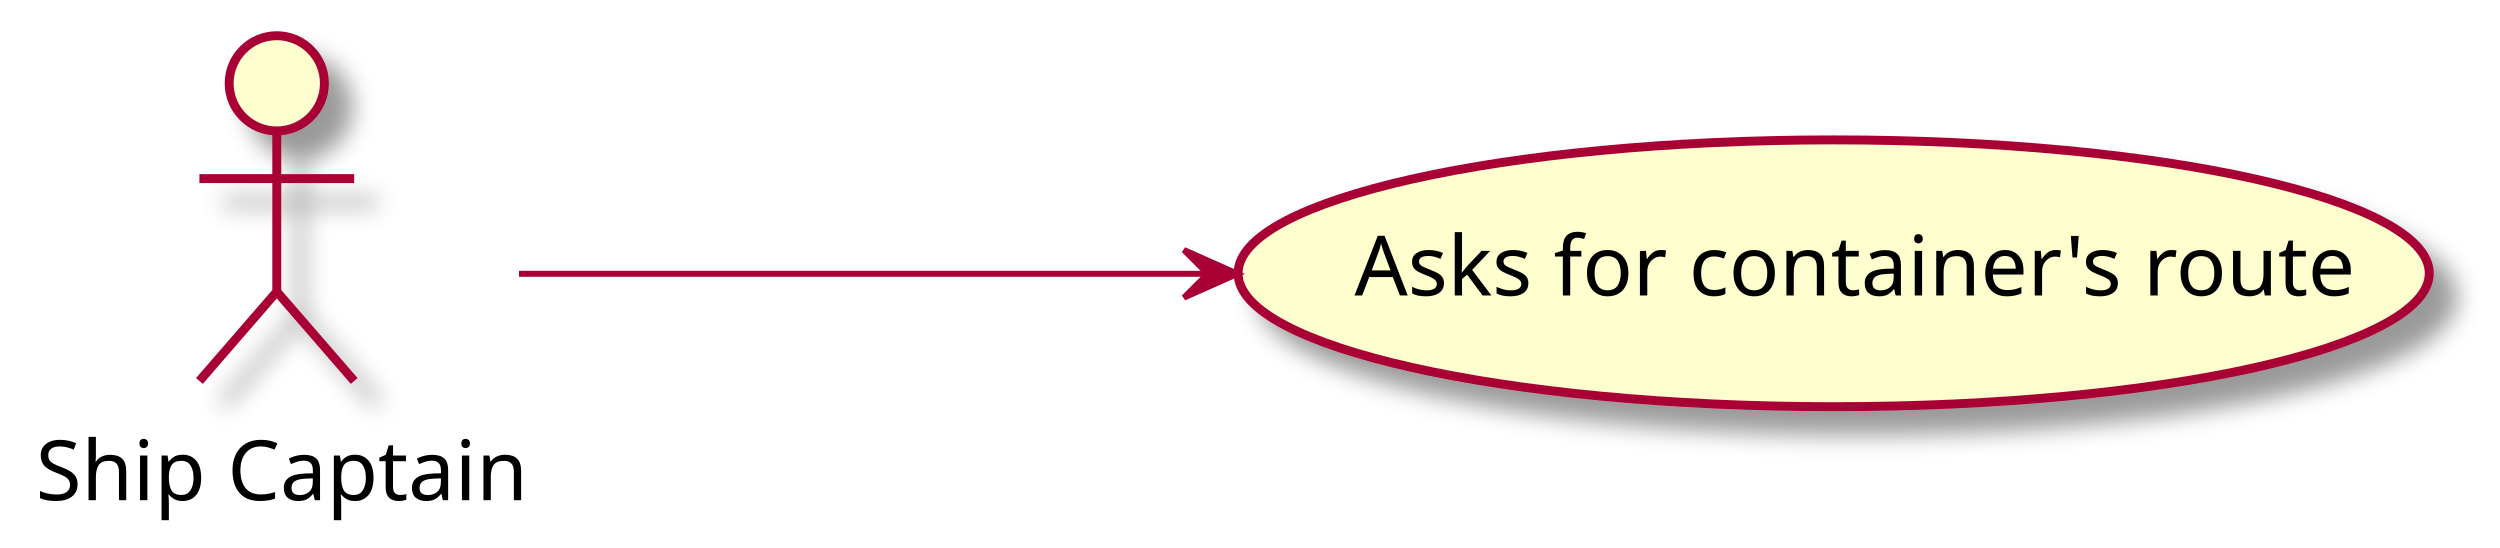
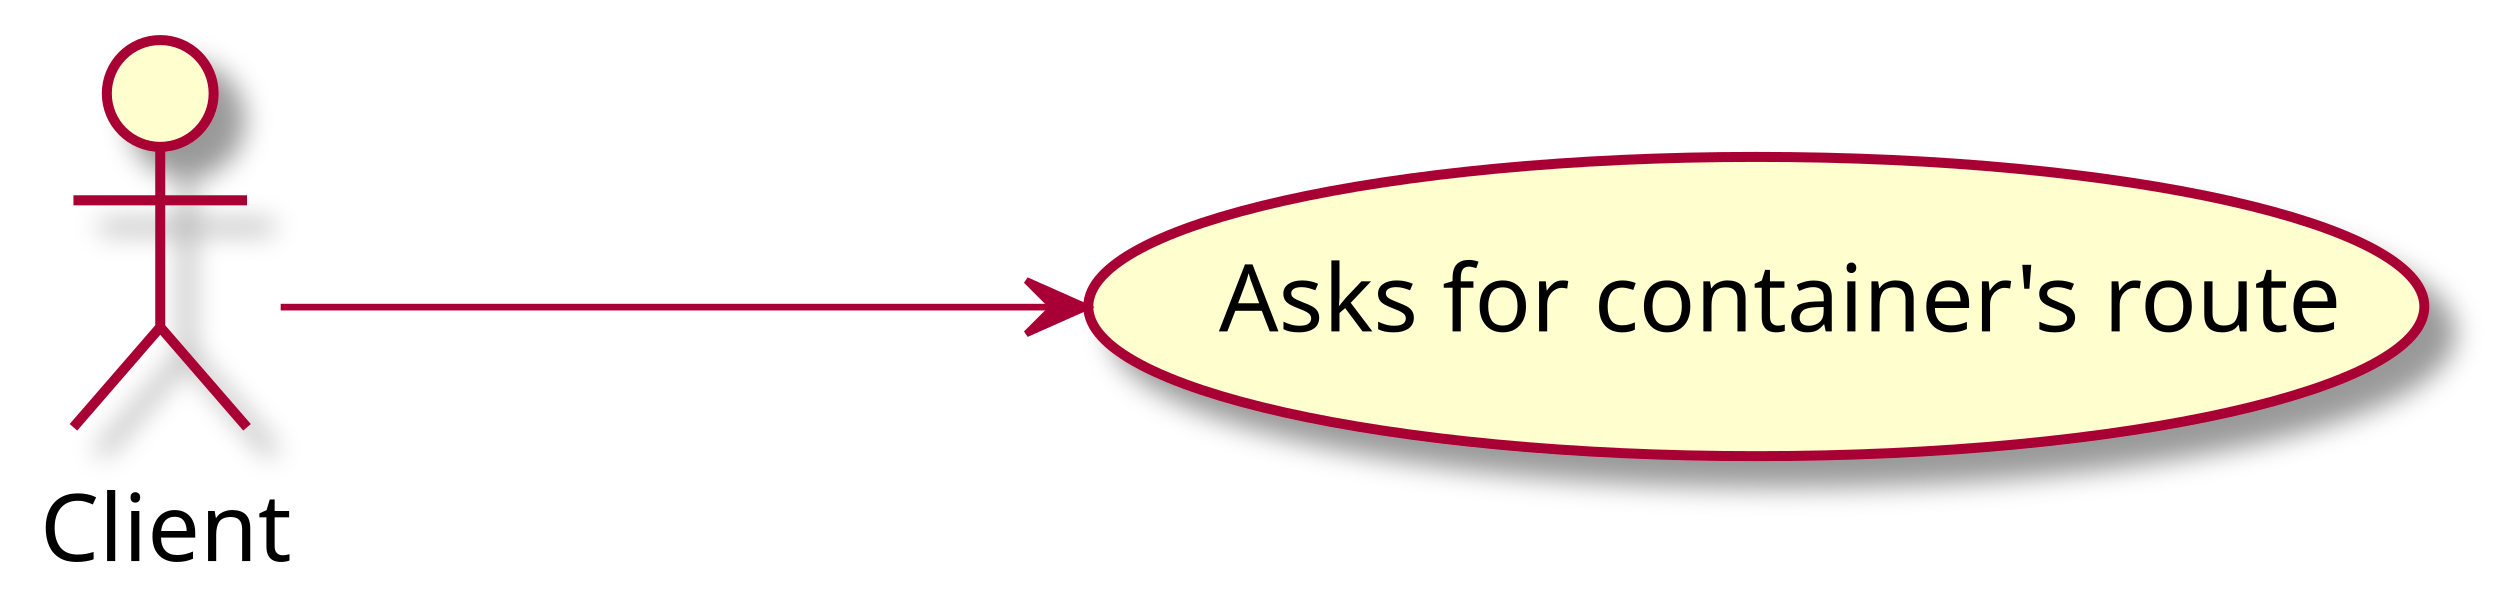
- <svg xmlns="http://www.w3.org/2000/svg" contentScriptType="application/ecmascript" contentStyleType="text/css" height="92px" preserveAspectRatio="none" style="width:420px;height:92px;" version="1.1" viewBox="0 0 420 92" width="420px" zoomAndPan="magnify">
+ <svg xmlns="http://www.w3.org/2000/svg" contentScriptType="application/ecmascript" contentStyleType="text/css" height="82.8px" preserveAspectRatio="none" style="width:337px;height:82px;" version="1.1" viewBox="0 0 337 82" width="337.5px" zoomAndPan="magnify">
  <defs>
-     <filter height="300%" id="ffztaesq2lhhd" width="300%" x="-1" y="-1">
-       <feGaussianBlur result="blurOut" stdDeviation="2.0" />
+     <filter height="300%" id="f10aj6iawx75f6" width="300%" x="-1" y="-1">
+       <feGaussianBlur result="blurOut" stdDeviation="1.8" />
      <feColorMatrix in="blurOut" result="blurOut2" type="matrix" values="0 0 0 0 0 0 0 0 0 0 0 0 0 0 0 0 0 0 .4 0" />
-       <feOffset dx="4.0" dy="4.0" in="blurOut2" result="blurOut3" />
+       <feOffset dx="3.6" dy="3.6" in="blurOut2" result="blurOut3" />
      <feBlend in="SourceGraphic" in2="blurOut3" mode="normal" />
    </filter>
  </defs>
  <g>
-     <ellipse cx="46.5" cy="14" fill="#FEFECE" filter="url(#ffztaesq2lhhd)" rx="8" ry="8" style="stroke:#A80036;stroke-width:1.5;" />
-     <path d="M46.5,22 L46.5,49 M33.5,30 L59.5,30 M46.5,49 L33.5,64 M46.5,49 L59.5,64 " fill="none" filter="url(#ffztaesq2lhhd)" style="stroke:#A80036;stroke-width:1.5;" />
-     <text fill="#000000" font-family="sans-serif" font-size="14" lengthAdjust="spacing" textLength="81" x="6" y="84.033">Ship Captain</text>
-     <ellipse cx="308.058" cy="45.912" fill="#FEFECE" filter="url(#ffztaesq2lhhd)" rx="100.058" ry="22.412" style="stroke:#A80036;stroke-width:1.5;" />
-     <text fill="#000000" font-family="sans-serif" font-size="14" lengthAdjust="spacing" textLength="161" x="227.558" y="49.64">Asks for container's route</text>
-     <path d="M87.19,46 C117.9,46 161.89,46 202.46,46 " fill="none" id="SP-to-Use" style="stroke:#A80036;stroke-width:1.0;" />
-     <polygon fill="#A80036" points="207.9,46,198.9,42,202.9,46,198.9,50,207.9,46" style="stroke:#A80036;stroke-width:1.0;" />
+     <ellipse cx="21.6" cy="12.6" fill="#FEFECE" filter="url(#f10aj6iawx75f6)" rx="7.2" ry="7.2" style="stroke:#A80036;stroke-width:1.35;" />
+     <path d="M21.6,19.8 L21.6,44.1 M9.9,27 L33.3,27 M21.6,44.1 L9.9,57.6 M21.6,44.1 L33.3,57.6 " fill="none" filter="url(#f10aj6iawx75f6)" style="stroke:#A80036;stroke-width:1.35;" />
+     <text fill="#000000" font-family="sans-serif" font-size="12.6" lengthAdjust="spacing" textLength="32.4" x="5.4" y="75.63">Client</text>
+     <ellipse cx="236.752" cy="41.321" fill="#FEFECE" filter="url(#f10aj6iawx75f6)" rx="90.052" ry="20.171" style="stroke:#A80036;stroke-width:1.35;" />
+     <text fill="#000000" font-family="sans-serif" font-size="12.6" lengthAdjust="spacing" textLength="144.9" x="164.303" y="44.676">Asks for container's route</text>
+     <path d="M37.836,41.4 C59.823,41.4 102.033,41.4 141.858,41.4 " fill="none" id="C-to-Use" style="stroke:#A80036;stroke-width:0.9;" />
+     <polygon fill="#A80036" points="146.448,41.4,138.348,37.8,141.948,41.4,138.348,45,146.448,41.4" style="stroke:#A80036;stroke-width:0.9;" />
  </g>
</svg>
